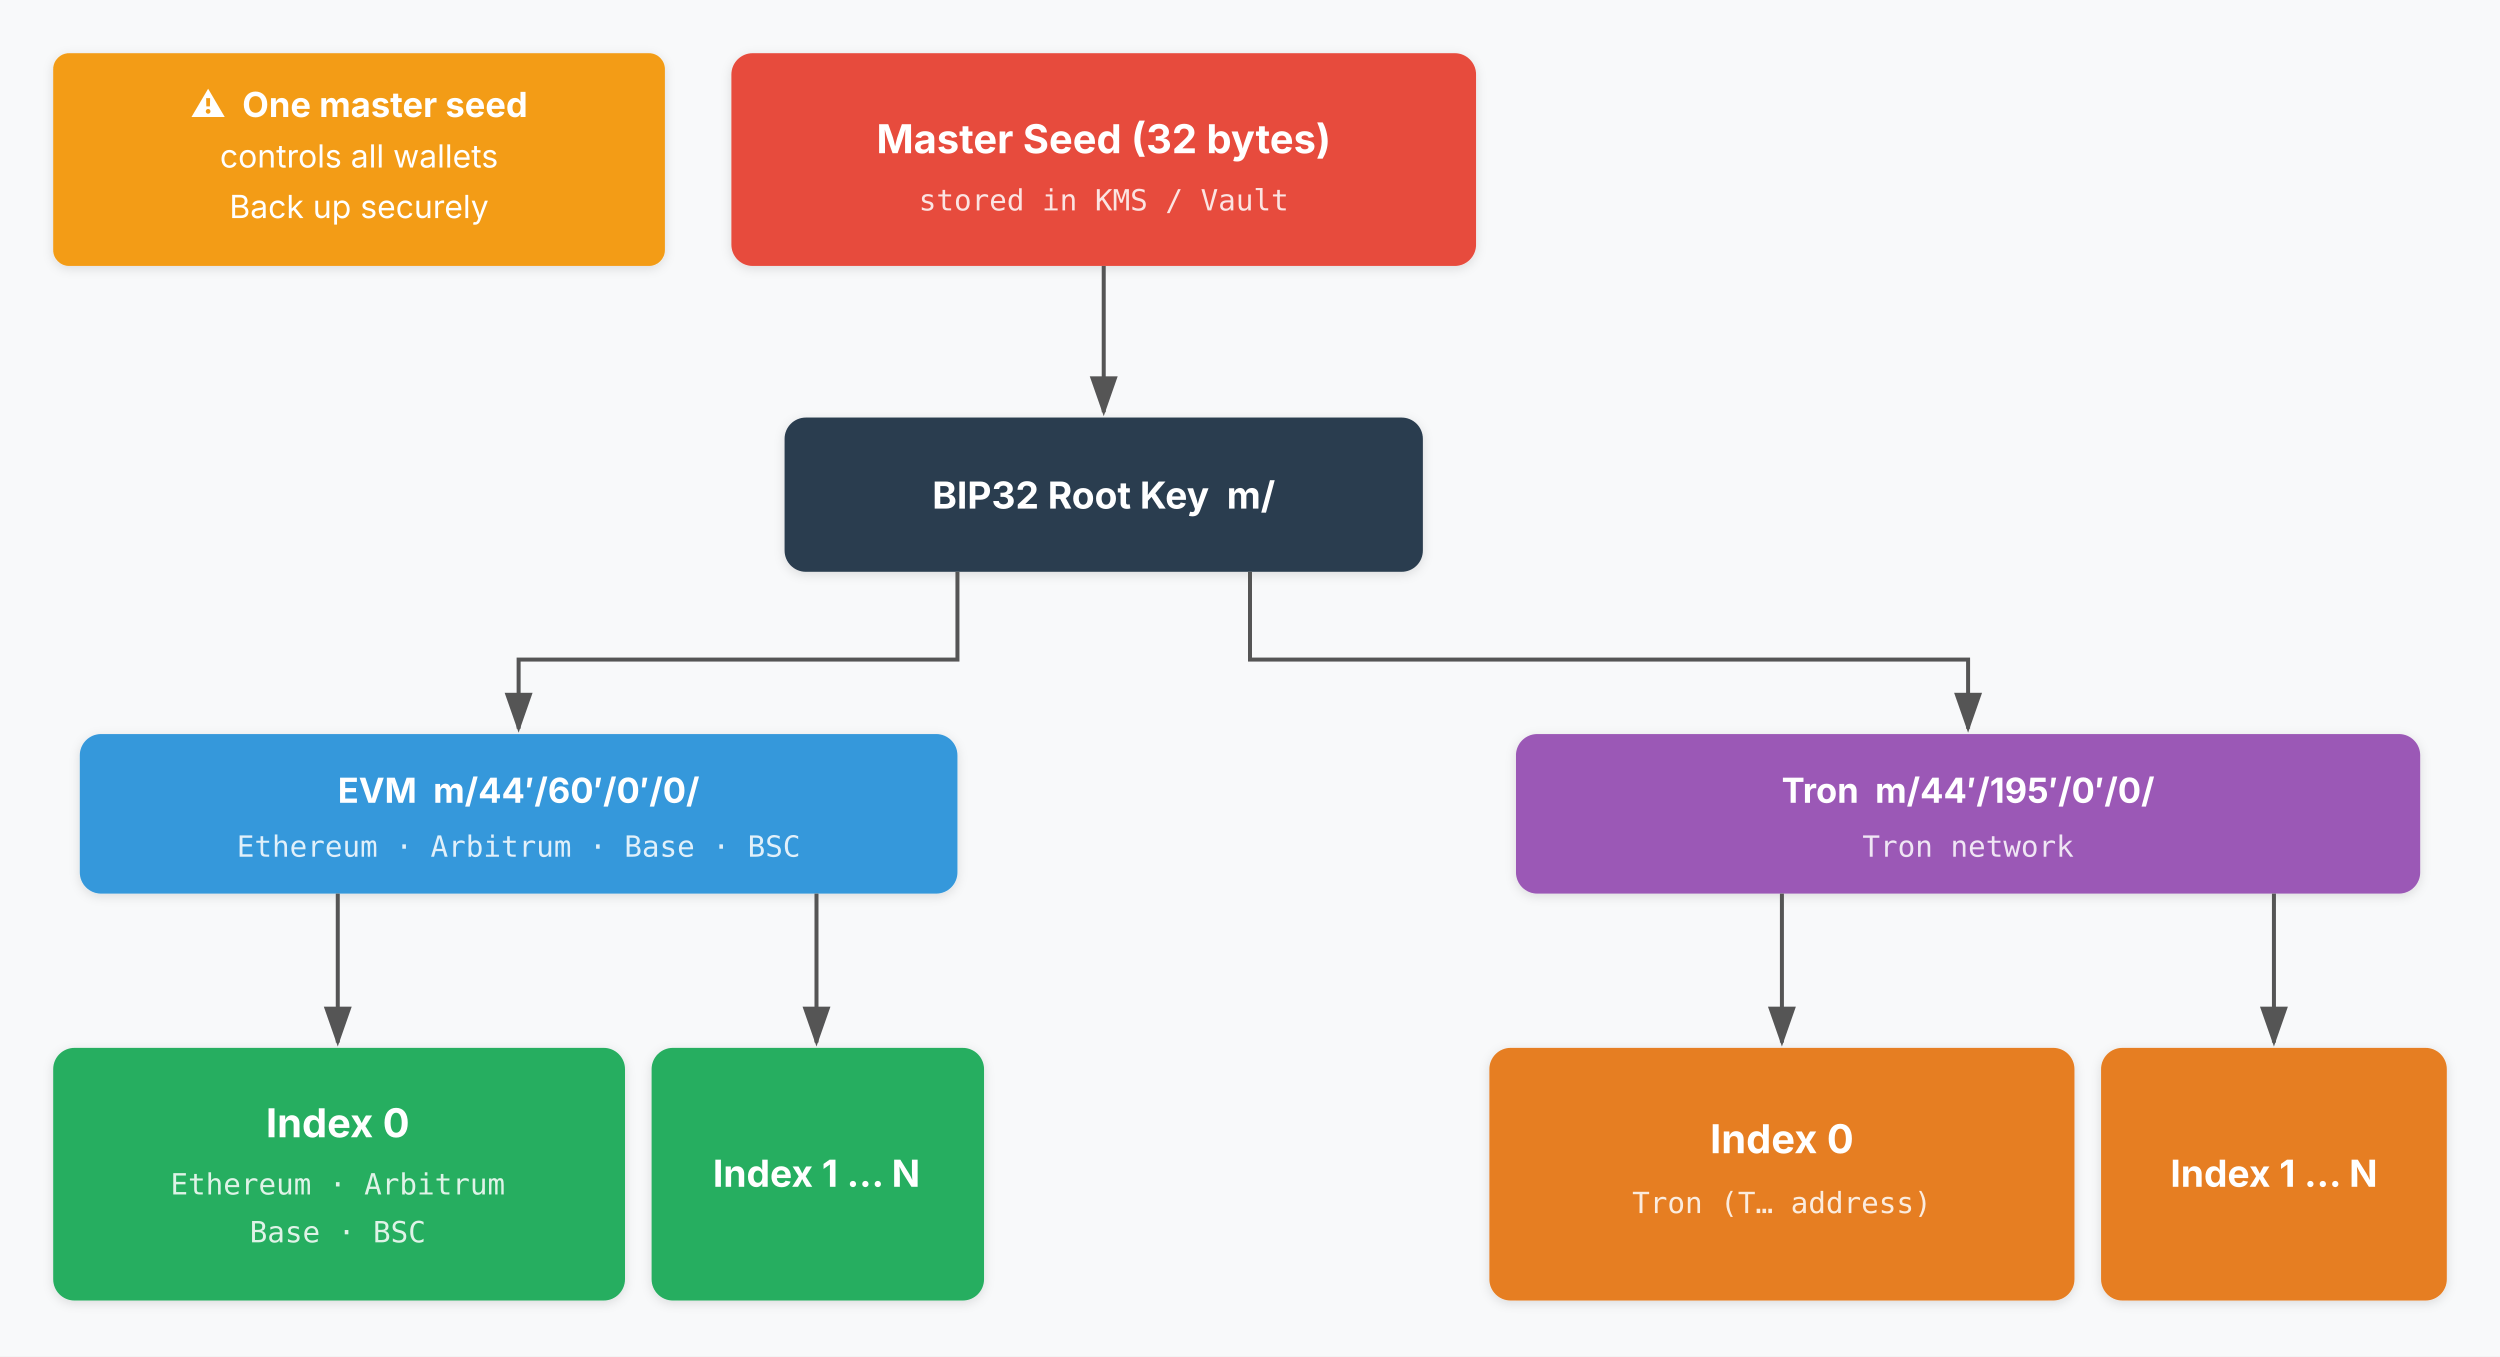
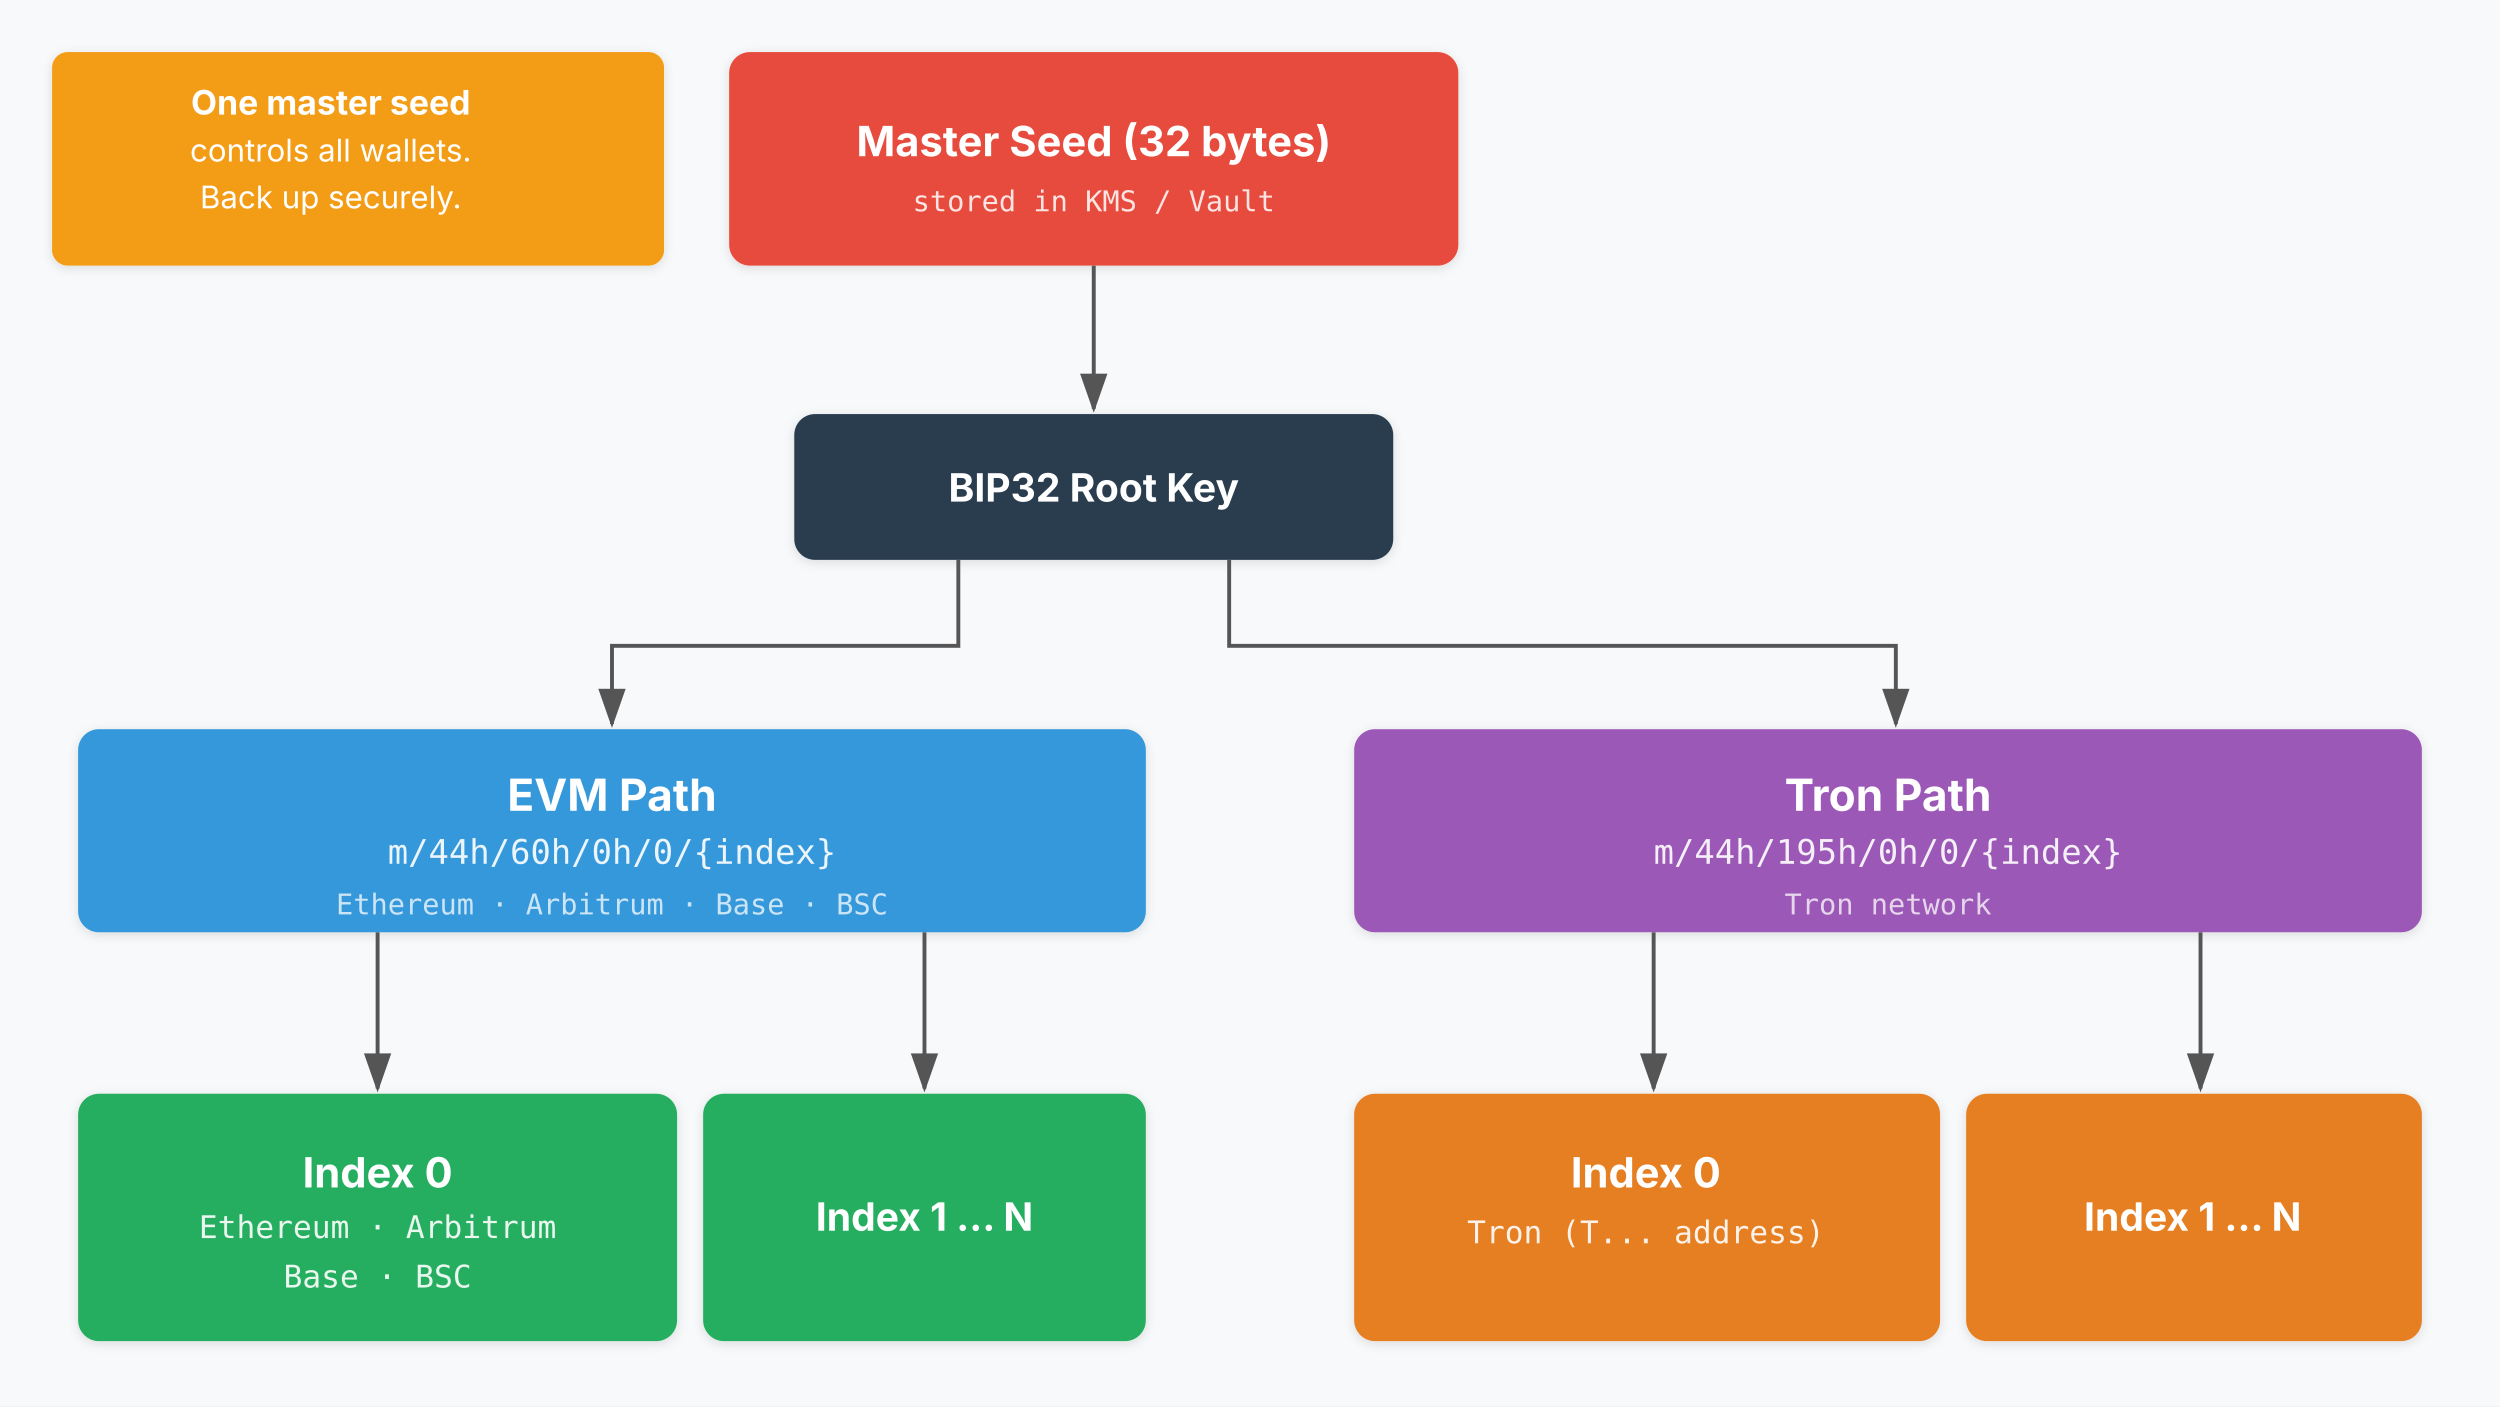
- <svg xmlns="http://www.w3.org/2000/svg" width="940" height="510" viewBox="0 0 940 510" xml:space="preserve">
+ <svg xmlns="http://www.w3.org/2000/svg" width="960" height="540" viewBox="0 0 960 540" xml:space="preserve">
  <defs>
    <marker id="arr" markerWidth="10" markerHeight="7" refX="9" refY="3.5" orient="auto">
      <polygon points="0 0, 10 3.5, 0 7" fill="#555" />
    </marker>
    <filter id="sh" x="-10%" y="-10%" width="120%" height="120%">
      <feDropShadow dx="0" dy="1" stdDeviation="2" flood-opacity="0.12" />
    </filter>
  </defs>
-   <rect width="940" height="510" fill="#f8f9fa" />
-   <rect x="20" y="20" width="230" height="80" rx="6" fill="#F39C12" filter="url(#sh)" />
-   <text x="135" y="44" text-anchor="middle" font-family="system-ui, -apple-system, sans-serif" font-size="13" font-weight="bold" fill="white">⚠  One master seed</text>
-   <text x="135" y="63" text-anchor="middle" font-family="system-ui, -apple-system, sans-serif" font-size="12" fill="white">controls all wallets</text>
-   <text x="135" y="82" text-anchor="middle" font-family="system-ui, -apple-system, sans-serif" font-size="12" fill="white">Back up securely</text>
-   <rect x="275" y="20" width="280" height="80" rx="8" fill="#E74C3C" filter="url(#sh)" />
-   <text x="415" y="52" text-anchor="middle" dominant-baseline="middle" font-family="system-ui, -apple-system, sans-serif" font-size="15" font-weight="bold" fill="white">Master Seed (32 bytes)</text>
-   <text x="415" y="76" text-anchor="middle" dominant-baseline="middle" font-family="ui-monospace, monospace" font-size="11" fill="white" opacity="0.85">stored in KMS / Vault</text>
-   <line x1="415" y1="100" x2="415" y2="155" stroke="#555" stroke-width="1.5" marker-end="url(#arr)" />
-   <rect x="295" y="157" width="240" height="58" rx="8" fill="#2C3E50" filter="url(#sh)" />
-   <text x="415" y="186" text-anchor="middle" dominant-baseline="middle" font-family="system-ui, -apple-system, sans-serif" font-size="14" font-weight="bold" fill="white">BIP32 Root Key  m/</text>
-   <path d="M 360 215 L 360 248 L 195 248 L 195 274" fill="none" stroke="#555" stroke-width="1.5" marker-end="url(#arr)" />
-   <path d="M 470 215 L 470 248 L 740 248 L 740 274" fill="none" stroke="#555" stroke-width="1.5" marker-end="url(#arr)" />
-   <rect x="30" y="276" width="330" height="60" rx="8" fill="#3498DB" filter="url(#sh)" />
-   <text x="195" y="297" text-anchor="middle" dominant-baseline="middle" font-family="system-ui, -apple-system, sans-serif" font-size="13" font-weight="bold" fill="white">EVM  m/44′/60′/0′/0/</text>
-   <text x="195" y="319" text-anchor="middle" dominant-baseline="middle" font-family="ui-monospace, monospace" font-size="11" fill="white" opacity="0.85">Ethereum · Arbitrum · Base · BSC</text>
-   <rect x="570" y="276" width="340" height="60" rx="8" fill="#9B59B6" filter="url(#sh)" />
-   <text x="740" y="297" text-anchor="middle" dominant-baseline="middle" font-family="system-ui, -apple-system, sans-serif" font-size="13" font-weight="bold" fill="white">Tron  m/44′/195′/0′/0/</text>
-   <text x="740" y="319" text-anchor="middle" dominant-baseline="middle" font-family="ui-monospace, monospace" font-size="11" fill="white" opacity="0.85">Tron network</text>
-   <line x1="127" y1="336" x2="127" y2="392" stroke="#555" stroke-width="1.5" marker-end="url(#arr)" />
-   <line x1="307" y1="336" x2="307" y2="392" stroke="#555" stroke-width="1.5" marker-end="url(#arr)" />
-   <line x1="670" y1="336" x2="670" y2="392" stroke="#555" stroke-width="1.5" marker-end="url(#arr)" />
-   <line x1="855" y1="336" x2="855" y2="392" stroke="#555" stroke-width="1.5" marker-end="url(#arr)" />
-   <rect x="20" y="394" width="215" height="95" rx="8" fill="#27AE60" filter="url(#sh)" />
-   <text x="127" y="422" text-anchor="middle" dominant-baseline="middle" font-family="system-ui, -apple-system, sans-serif" font-size="15" font-weight="bold" fill="white">Index 0</text>
-   <text x="127" y="446" text-anchor="middle" dominant-baseline="middle" font-family="ui-monospace, monospace" font-size="11" fill="white" opacity="0.85">Ethereum · Arbitrum</text>
-   <text x="127" y="464" text-anchor="middle" dominant-baseline="middle" font-family="ui-monospace, monospace" font-size="11" fill="white" opacity="0.85">Base · BSC</text>
-   <rect x="245" y="394" width="125" height="95" rx="8" fill="#27AE60" filter="url(#sh)" />
-   <text x="307" y="441" text-anchor="middle" dominant-baseline="middle" font-family="system-ui, -apple-system, sans-serif" font-size="14" font-weight="bold" fill="white">Index 1 … N</text>
-   <rect x="560" y="394" width="220" height="95" rx="8" fill="#E67E22" filter="url(#sh)" />
-   <text x="670" y="428" text-anchor="middle" dominant-baseline="middle" font-family="system-ui, -apple-system, sans-serif" font-size="15" font-weight="bold" fill="white">Index 0</text>
-   <text x="670" y="453" text-anchor="middle" dominant-baseline="middle" font-family="ui-monospace, monospace" font-size="11" fill="white" opacity="0.85">Tron (T… address)</text>
-   <rect x="790" y="394" width="130" height="95" rx="8" fill="#E67E22" filter="url(#sh)" />
-   <text x="855" y="441" text-anchor="middle" dominant-baseline="middle" font-family="system-ui, -apple-system, sans-serif" font-size="14" font-weight="bold" fill="white">Index 1 … N</text>
+   <rect width="960" height="540" fill="#f8f9fa" />
+   <rect x="20" y="20" width="235" height="82" rx="6" fill="#F39C12" filter="url(#sh)" />
+   <text x="127" y="44" text-anchor="middle" font-family="system-ui,-apple-system,sans-serif" font-size="13" font-weight="bold" fill="white">One master seed</text>
+   <text x="127" y="62" text-anchor="middle" font-family="system-ui,-apple-system,sans-serif" font-size="12" fill="white">controls all wallets.</text>
+   <text x="127" y="80" text-anchor="middle" font-family="system-ui,-apple-system,sans-serif" font-size="12" fill="white">Back up securely.</text>
+   <rect x="280" y="20" width="280" height="82" rx="8" fill="#E74C3C" filter="url(#sh)" />
+   <text x="420" y="54" text-anchor="middle" dominant-baseline="middle" font-family="system-ui,-apple-system,sans-serif" font-size="16" font-weight="bold" fill="white">Master Seed (32 bytes)</text>
+   <text x="420" y="78" text-anchor="middle" dominant-baseline="middle" font-family="ui-monospace,Menlo,monospace" font-size="11" fill="white" opacity="0.85">stored in KMS / Vault</text>
+   <line x1="420" y1="102" x2="420" y2="157" stroke="#555" stroke-width="1.5" marker-end="url(#arr)" />
+   <rect x="305" y="159" width="230" height="56" rx="8" fill="#2C3E50" filter="url(#sh)" />
+   <text x="420" y="187" text-anchor="middle" dominant-baseline="middle" font-family="system-ui,-apple-system,sans-serif" font-size="15" font-weight="bold" fill="white">BIP32 Root Key</text>
+   <path d="M 368 215 L 368 248 L 235 248 L 235 278" fill="none" stroke="#555" stroke-width="1.5" marker-end="url(#arr)" />
+   <path d="M 472 215 L 472 248 L 728 248 L 728 278" fill="none" stroke="#555" stroke-width="1.5" marker-end="url(#arr)" />
+   <rect x="30" y="280" width="410" height="78" rx="8" fill="#3498DB" filter="url(#sh)" />
+   <text x="235" y="305" text-anchor="middle" dominant-baseline="middle" font-family="system-ui,-apple-system,sans-serif" font-size="17" font-weight="bold" fill="white">EVM Path</text>
+   <text x="235" y="328" text-anchor="middle" dominant-baseline="middle" font-family="ui-monospace,Menlo,monospace" font-size="13" fill="white" opacity="0.9">m/44h/60h/0h/0/{index}</text>
+   <text x="235" y="348" text-anchor="middle" dominant-baseline="middle" font-family="ui-monospace,Menlo,monospace" font-size="11" fill="white" opacity="0.75">Ethereum · Arbitrum · Base · BSC</text>
+   <rect x="520" y="280" width="410" height="78" rx="8" fill="#9B59B6" filter="url(#sh)" />
+   <text x="725" y="305" text-anchor="middle" dominant-baseline="middle" font-family="system-ui,-apple-system,sans-serif" font-size="17" font-weight="bold" fill="white">Tron Path</text>
+   <text x="725" y="328" text-anchor="middle" dominant-baseline="middle" font-family="ui-monospace,Menlo,monospace" font-size="13" fill="white" opacity="0.9">m/44h/195h/0h/0/{index}</text>
+   <text x="725" y="348" text-anchor="middle" dominant-baseline="middle" font-family="ui-monospace,Menlo,monospace" font-size="11" fill="white" opacity="0.75">Tron network</text>
+   <line x1="145" y1="358" x2="145" y2="418" stroke="#555" stroke-width="1.5" marker-end="url(#arr)" />
+   <line x1="355" y1="358" x2="355" y2="418" stroke="#555" stroke-width="1.5" marker-end="url(#arr)" />
+   <line x1="635" y1="358" x2="635" y2="418" stroke="#555" stroke-width="1.5" marker-end="url(#arr)" />
+   <line x1="845" y1="358" x2="845" y2="418" stroke="#555" stroke-width="1.5" marker-end="url(#arr)" />
+   <rect x="30" y="420" width="230" height="95" rx="8" fill="#27AE60" filter="url(#sh)" />
+   <text x="145" y="450" text-anchor="middle" dominant-baseline="middle" font-family="system-ui,-apple-system,sans-serif" font-size="16" font-weight="bold" fill="white">Index 0</text>
+   <text x="145" y="472" text-anchor="middle" dominant-baseline="middle" font-family="ui-monospace,Menlo,monospace" font-size="12" fill="white" opacity="0.9">Ethereum · Arbitrum</text>
+   <text x="145" y="491" text-anchor="middle" dominant-baseline="middle" font-family="ui-monospace,Menlo,monospace" font-size="12" fill="white" opacity="0.9">Base · BSC</text>
+   <rect x="270" y="420" width="170" height="95" rx="8" fill="#27AE60" filter="url(#sh)" />
+   <text x="355" y="467" text-anchor="middle" dominant-baseline="middle" font-family="system-ui,-apple-system,sans-serif" font-size="15" font-weight="bold" fill="white">Index 1 ... N</text>
+   <rect x="520" y="420" width="225" height="95" rx="8" fill="#E67E22" filter="url(#sh)" />
+   <text x="632" y="450" text-anchor="middle" dominant-baseline="middle" font-family="system-ui,-apple-system,sans-serif" font-size="16" font-weight="bold" fill="white">Index 0</text>
+   <text x="632" y="474" text-anchor="middle" dominant-baseline="middle" font-family="ui-monospace,Menlo,monospace" font-size="12" fill="white" opacity="0.9">Tron (T... address)</text>
+   <rect x="755" y="420" width="175" height="95" rx="8" fill="#E67E22" filter="url(#sh)" />
+   <text x="842" y="467" text-anchor="middle" dominant-baseline="middle" font-family="system-ui,-apple-system,sans-serif" font-size="15" font-weight="bold" fill="white">Index 1 ... N</text>
</svg>
